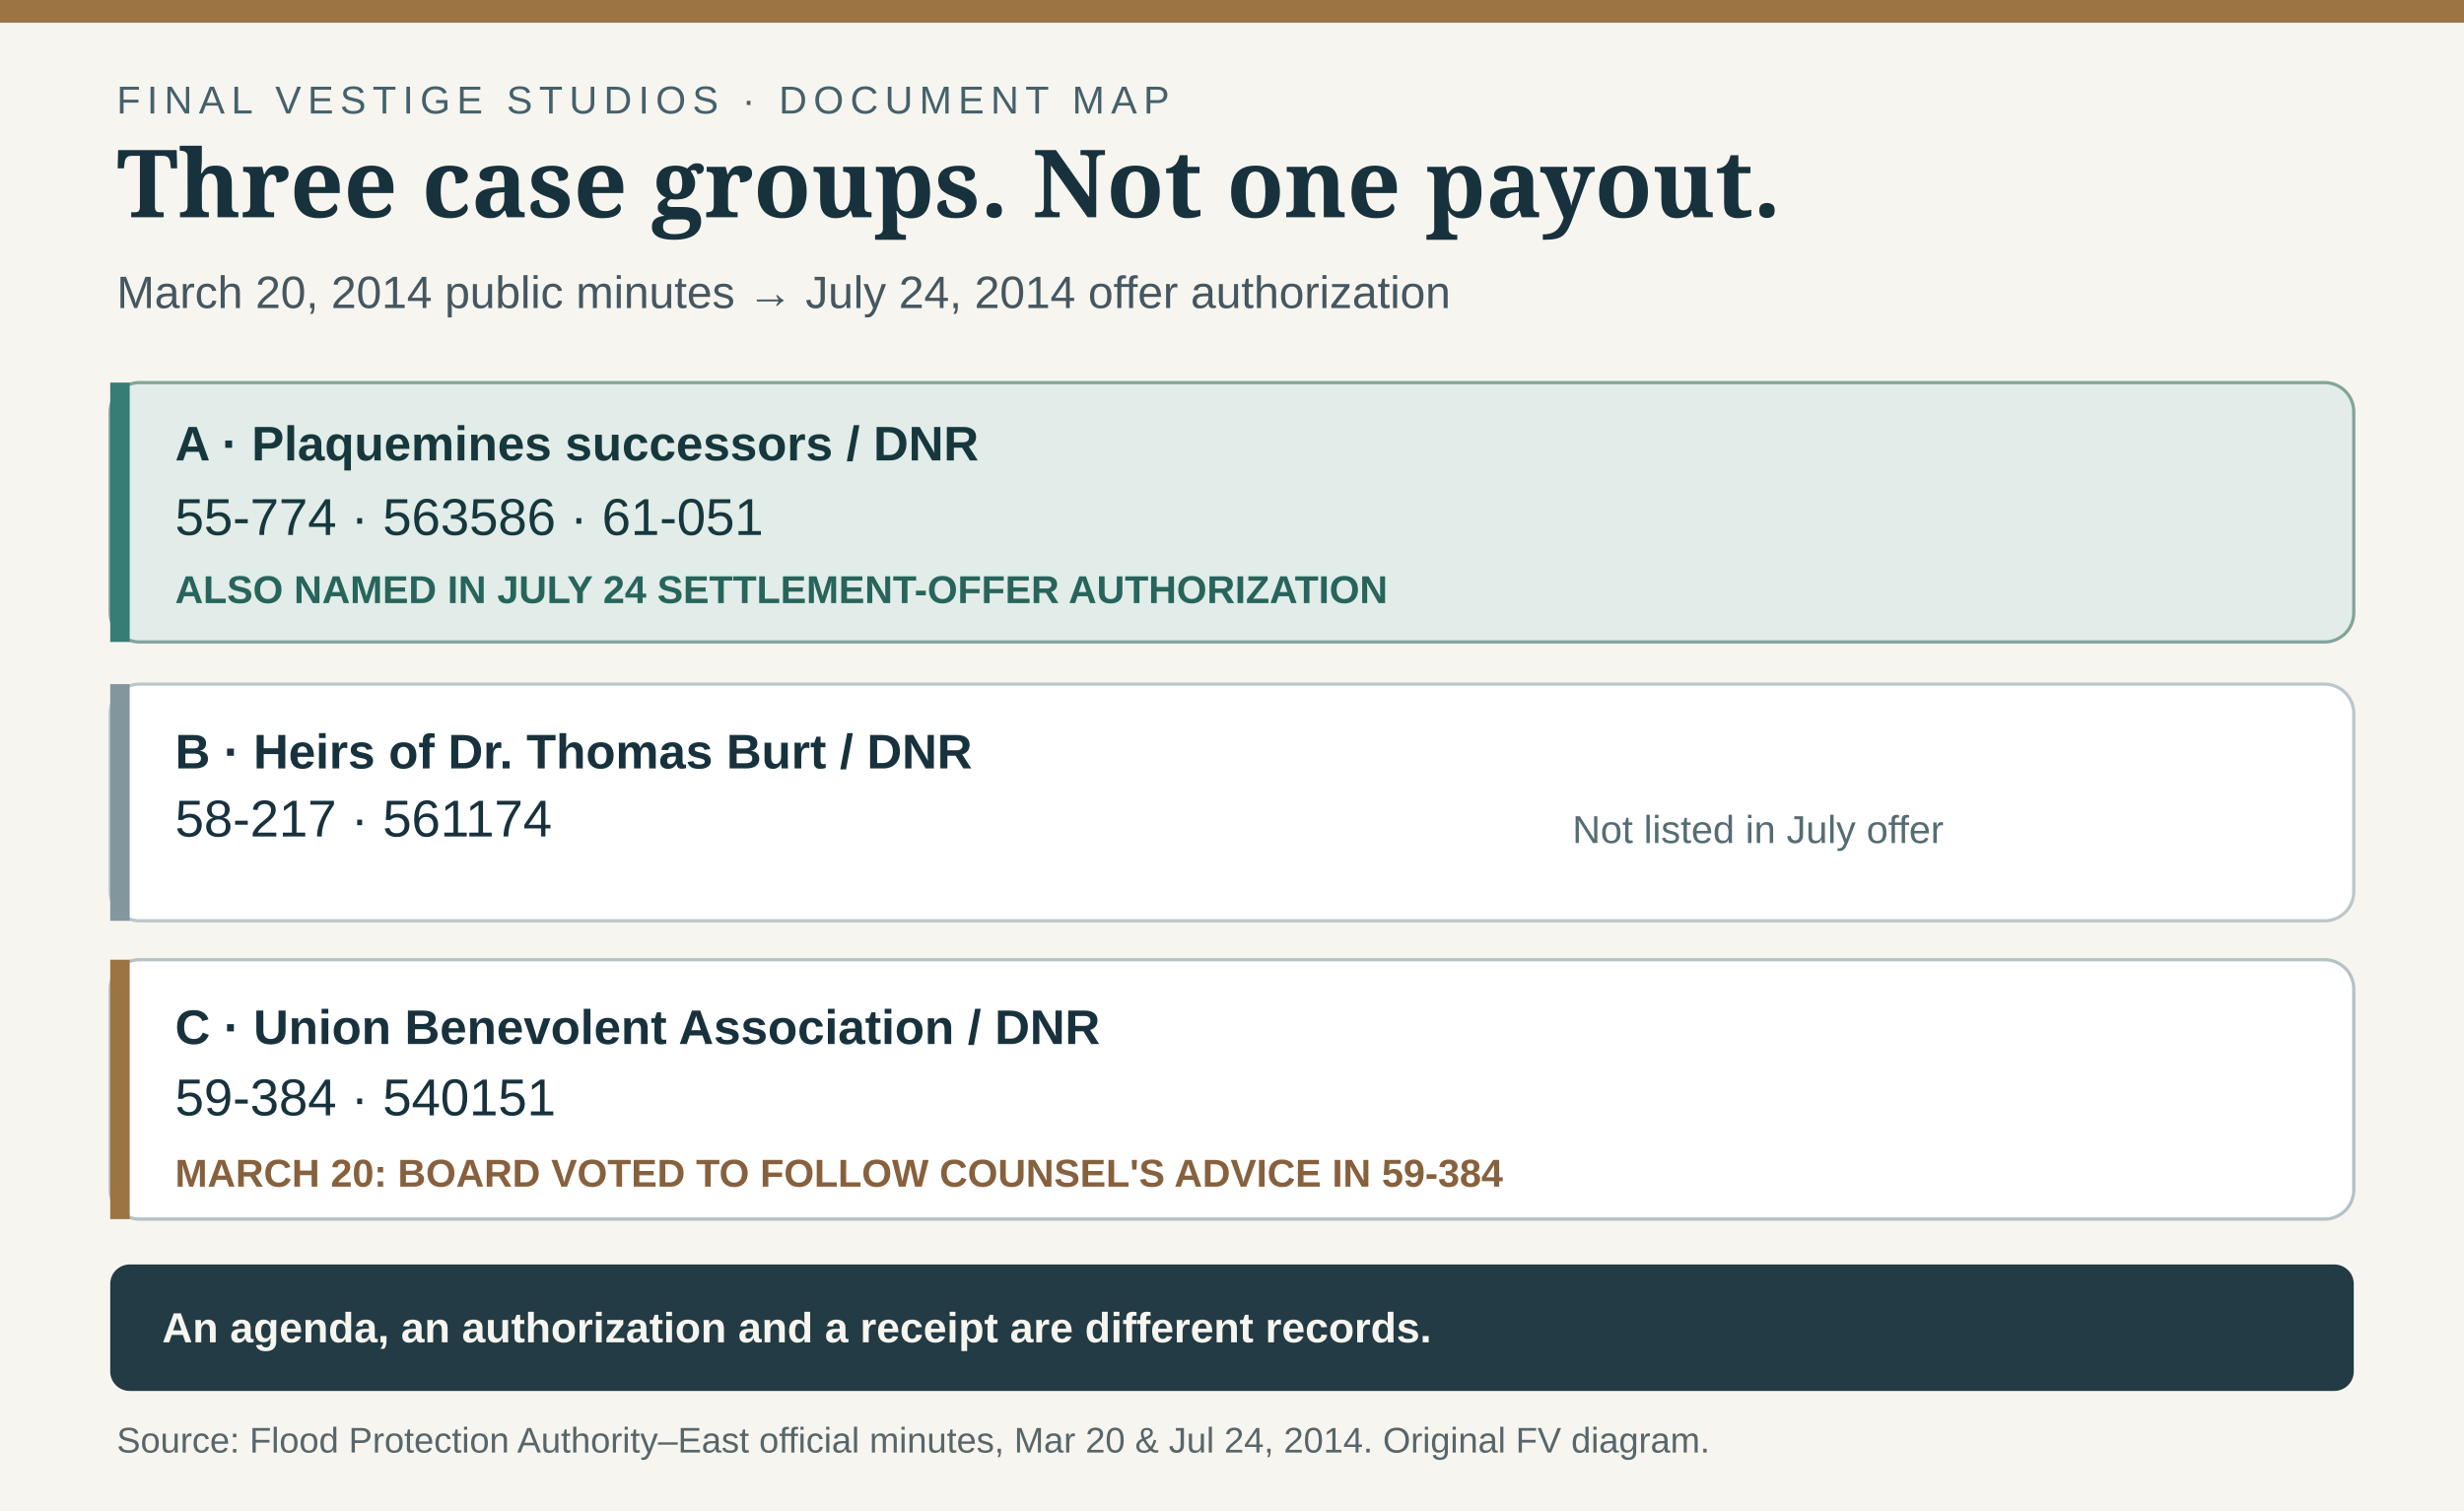
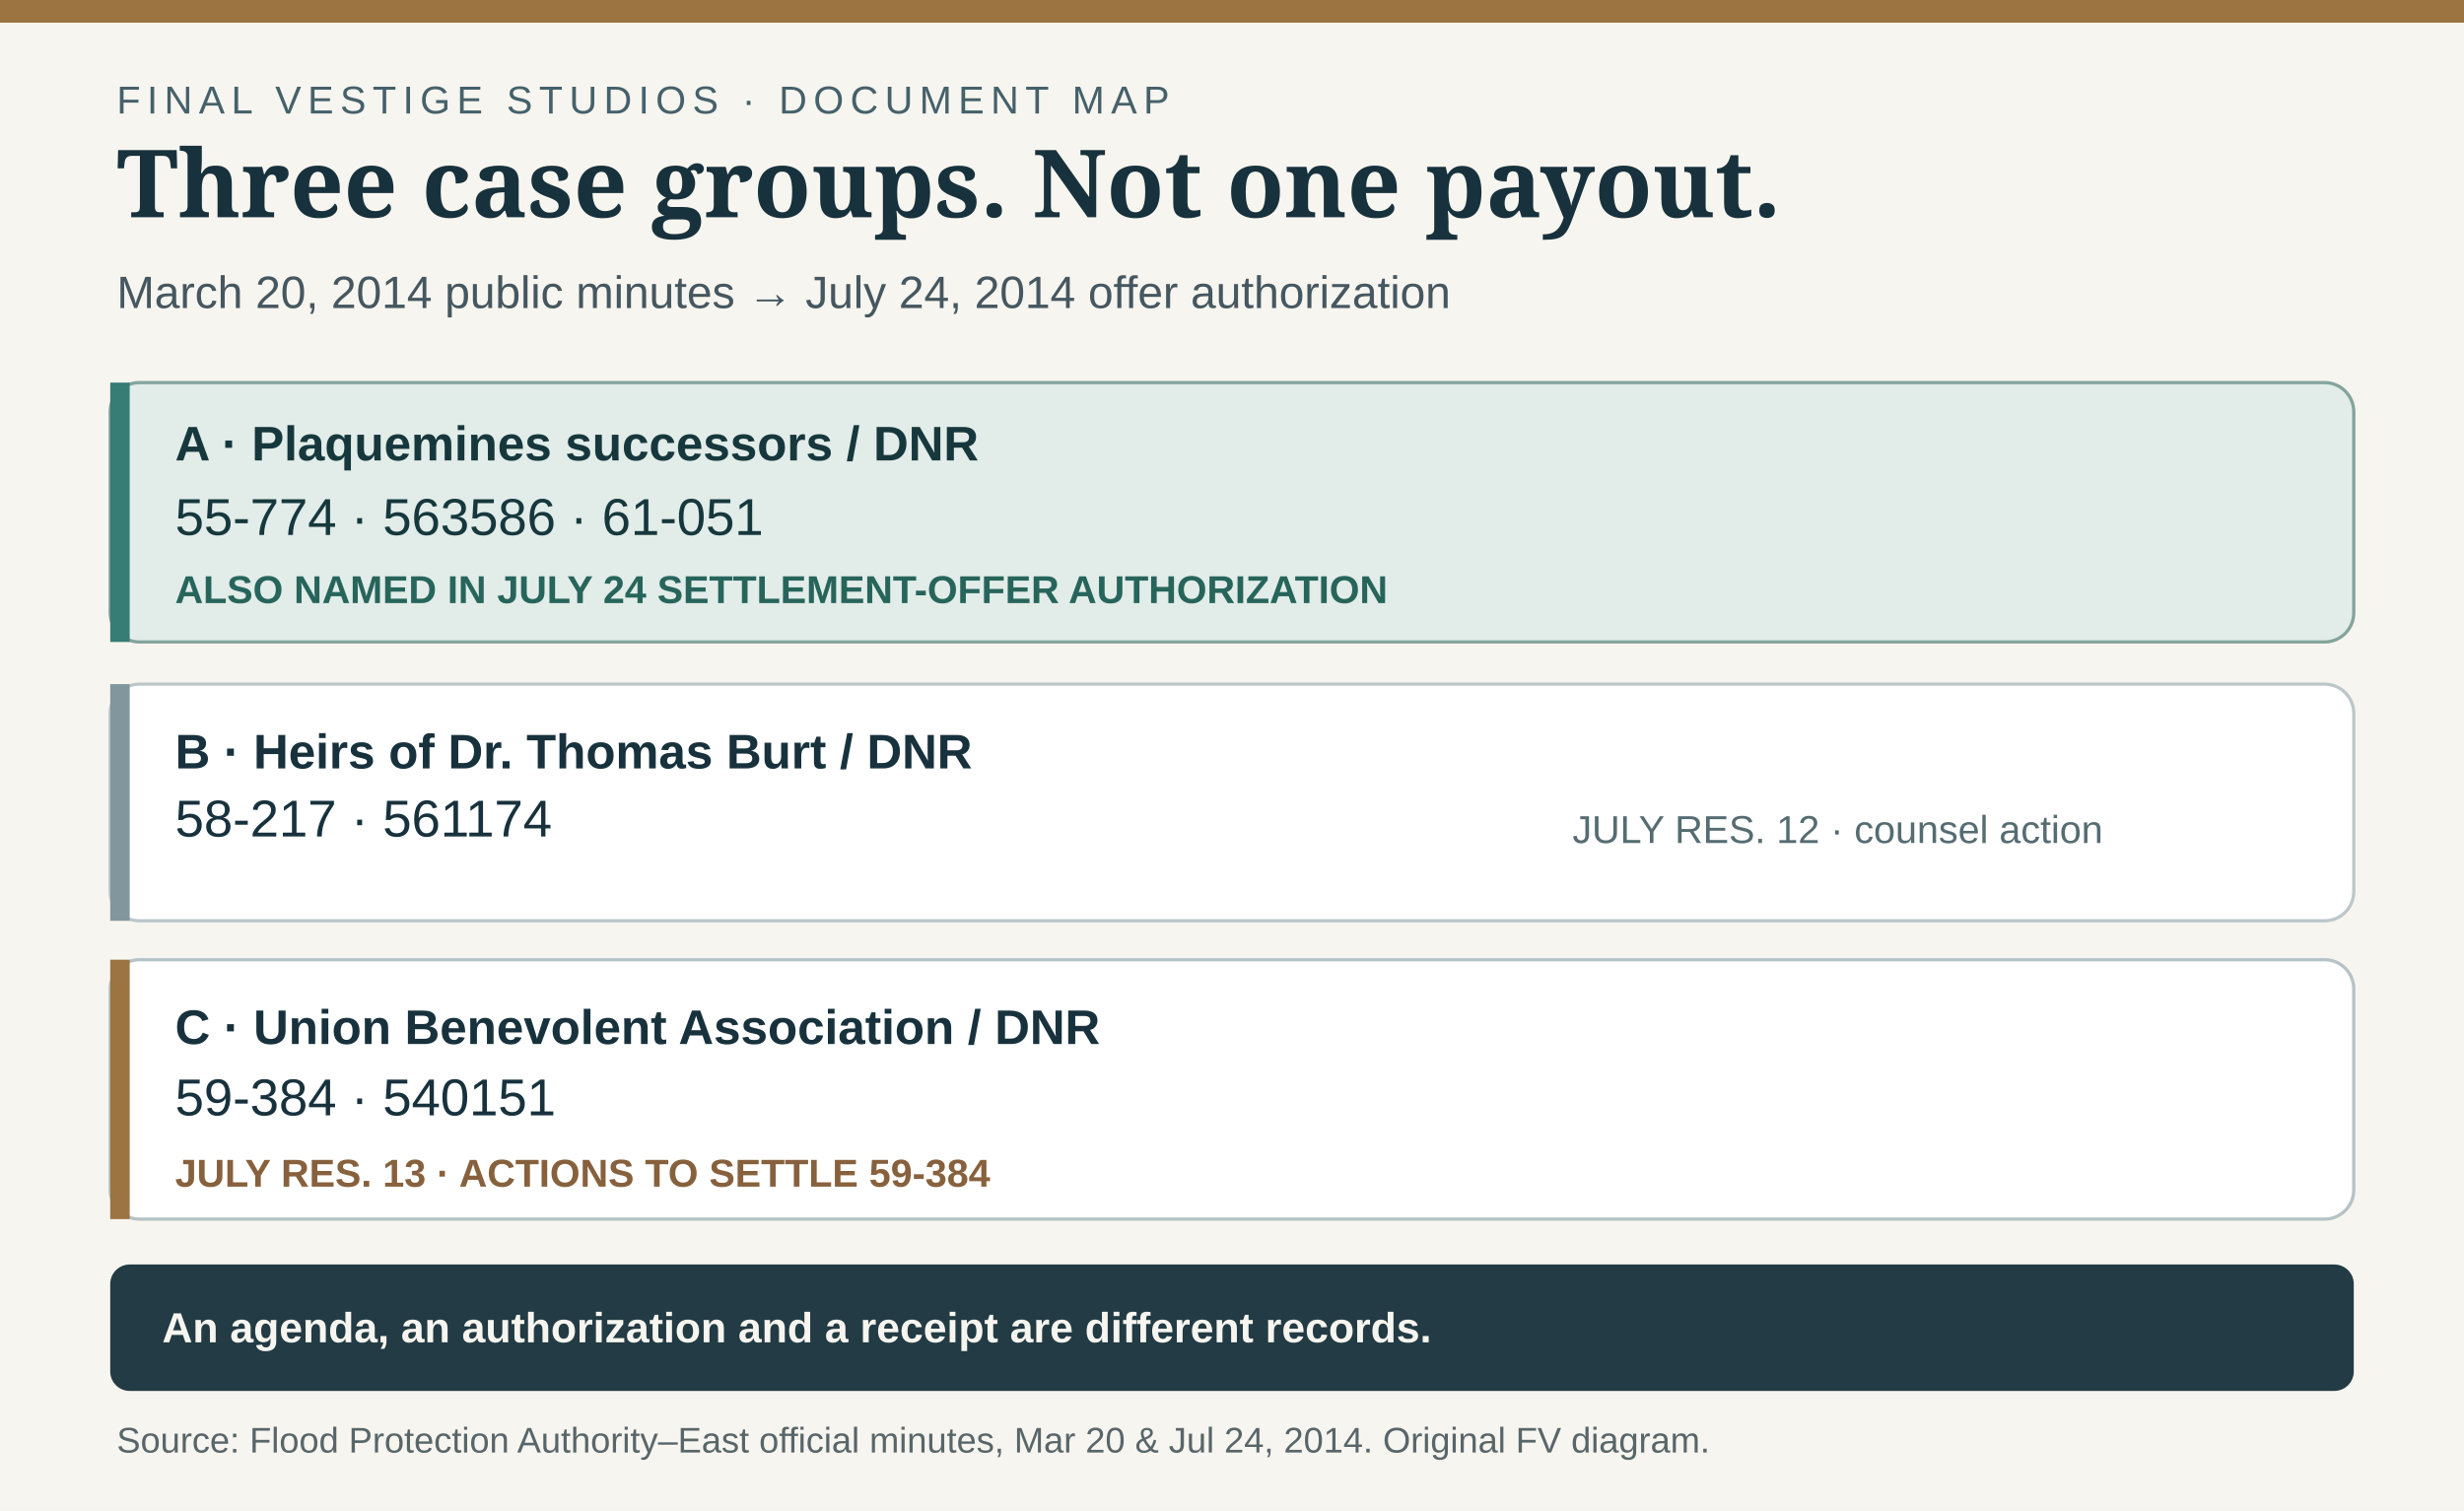
<svg xmlns="http://www.w3.org/2000/svg" width="760" height="466" viewBox="0 0 760 466" role="img" aria-labelledby="t d">
  <rect width="760" height="466" fill="#f7f5ef" />
  <rect width="760" height="7" fill="#9b7442" />
  <text x="36" y="35" fill="#45616b" font-family="Arial,Helvetica,sans-serif" font-size="12" letter-spacing="2">FINAL VESTIGE STUDIOS · DOCUMENT MAP</text>
  <text x="36" y="67" fill="#18323d" font-family="Georgia,serif" font-size="29" font-weight="bold">Three case groups. Not one payout.</text>
  <text x="36" y="95" fill="#455760" font-family="Arial,Helvetica,sans-serif" font-size="14">March 20, 2014 public minutes → July 24, 2014 offer authorization</text>
  <g font-family="Arial,Helvetica,sans-serif">
    <rect x="34" y="118" width="692" height="80" rx="9" fill="#e2ece8" stroke="#83a49b" />
    <rect x="34" y="118" width="6" height="80" fill="#377c75" />
    <text x="54" y="142" fill="#16383d" font-size="15" font-weight="bold">A · Plaquemines successors / DNR</text>
    <text x="54" y="165" fill="#16383d" font-size="16">55-774  ·  563586  ·  61-051</text>
    <text x="54" y="186" fill="#27655b" font-size="12" font-weight="bold">ALSO NAMED IN JULY 24 SETTLEMENT-OFFER AUTHORIZATION</text>
    <rect x="34" y="211" width="692" height="73" rx="9" fill="#fff" stroke="#bcc7ca" />
    <rect x="34" y="211" width="6" height="73" fill="#82969e" />
    <text x="54" y="237" fill="#18323d" font-size="15" font-weight="bold">B · Heirs of Dr. Thomas Burt / DNR</text>
    <text x="54" y="258" fill="#18323d" font-size="16">58-217  ·  561174</text>
-     <text x="485" y="260" fill="#556c72" font-size="12">Not listed in July offer</text>
+     <text x="485" y="260" fill="#556c72" font-size="12">JULY RES. 12 · counsel action</text>
    <rect x="34" y="296" width="692" height="80" rx="9" fill="#fff" stroke="#b5c2c6" />
    <rect x="34" y="296" width="6" height="80" fill="#9b7442" />
    <text x="54" y="322" fill="#18323d" font-size="15" font-weight="bold">C · Union Benevolent Association / DNR</text>
    <text x="54" y="344" fill="#18323d" font-size="16">59-384  ·  540151</text>
-     <text x="54" y="366" fill="#87613d" font-size="12" font-weight="bold">MARCH 20: BOARD VOTED TO FOLLOW COUNSEL'S ADVICE IN 59-384</text>
+     <text x="54" y="366" fill="#87613d" font-size="12" font-weight="bold">JULY RES. 13 · ACTIONS TO SETTLE 59-384</text>
    <rect x="34" y="390" width="692" height="39" rx="6" fill="#223b44" />
    <text x="50" y="414" fill="#f7f5ef" font-size="13" font-weight="bold">An agenda, an authorization and a receipt are different records.</text>
    <text x="36" y="448" fill="#58666a" font-size="11">Source: Flood Protection Authority–East official minutes, Mar 20 &amp; Jul 24, 2014. Original FV diagram.</text>
  </g>
</svg>
